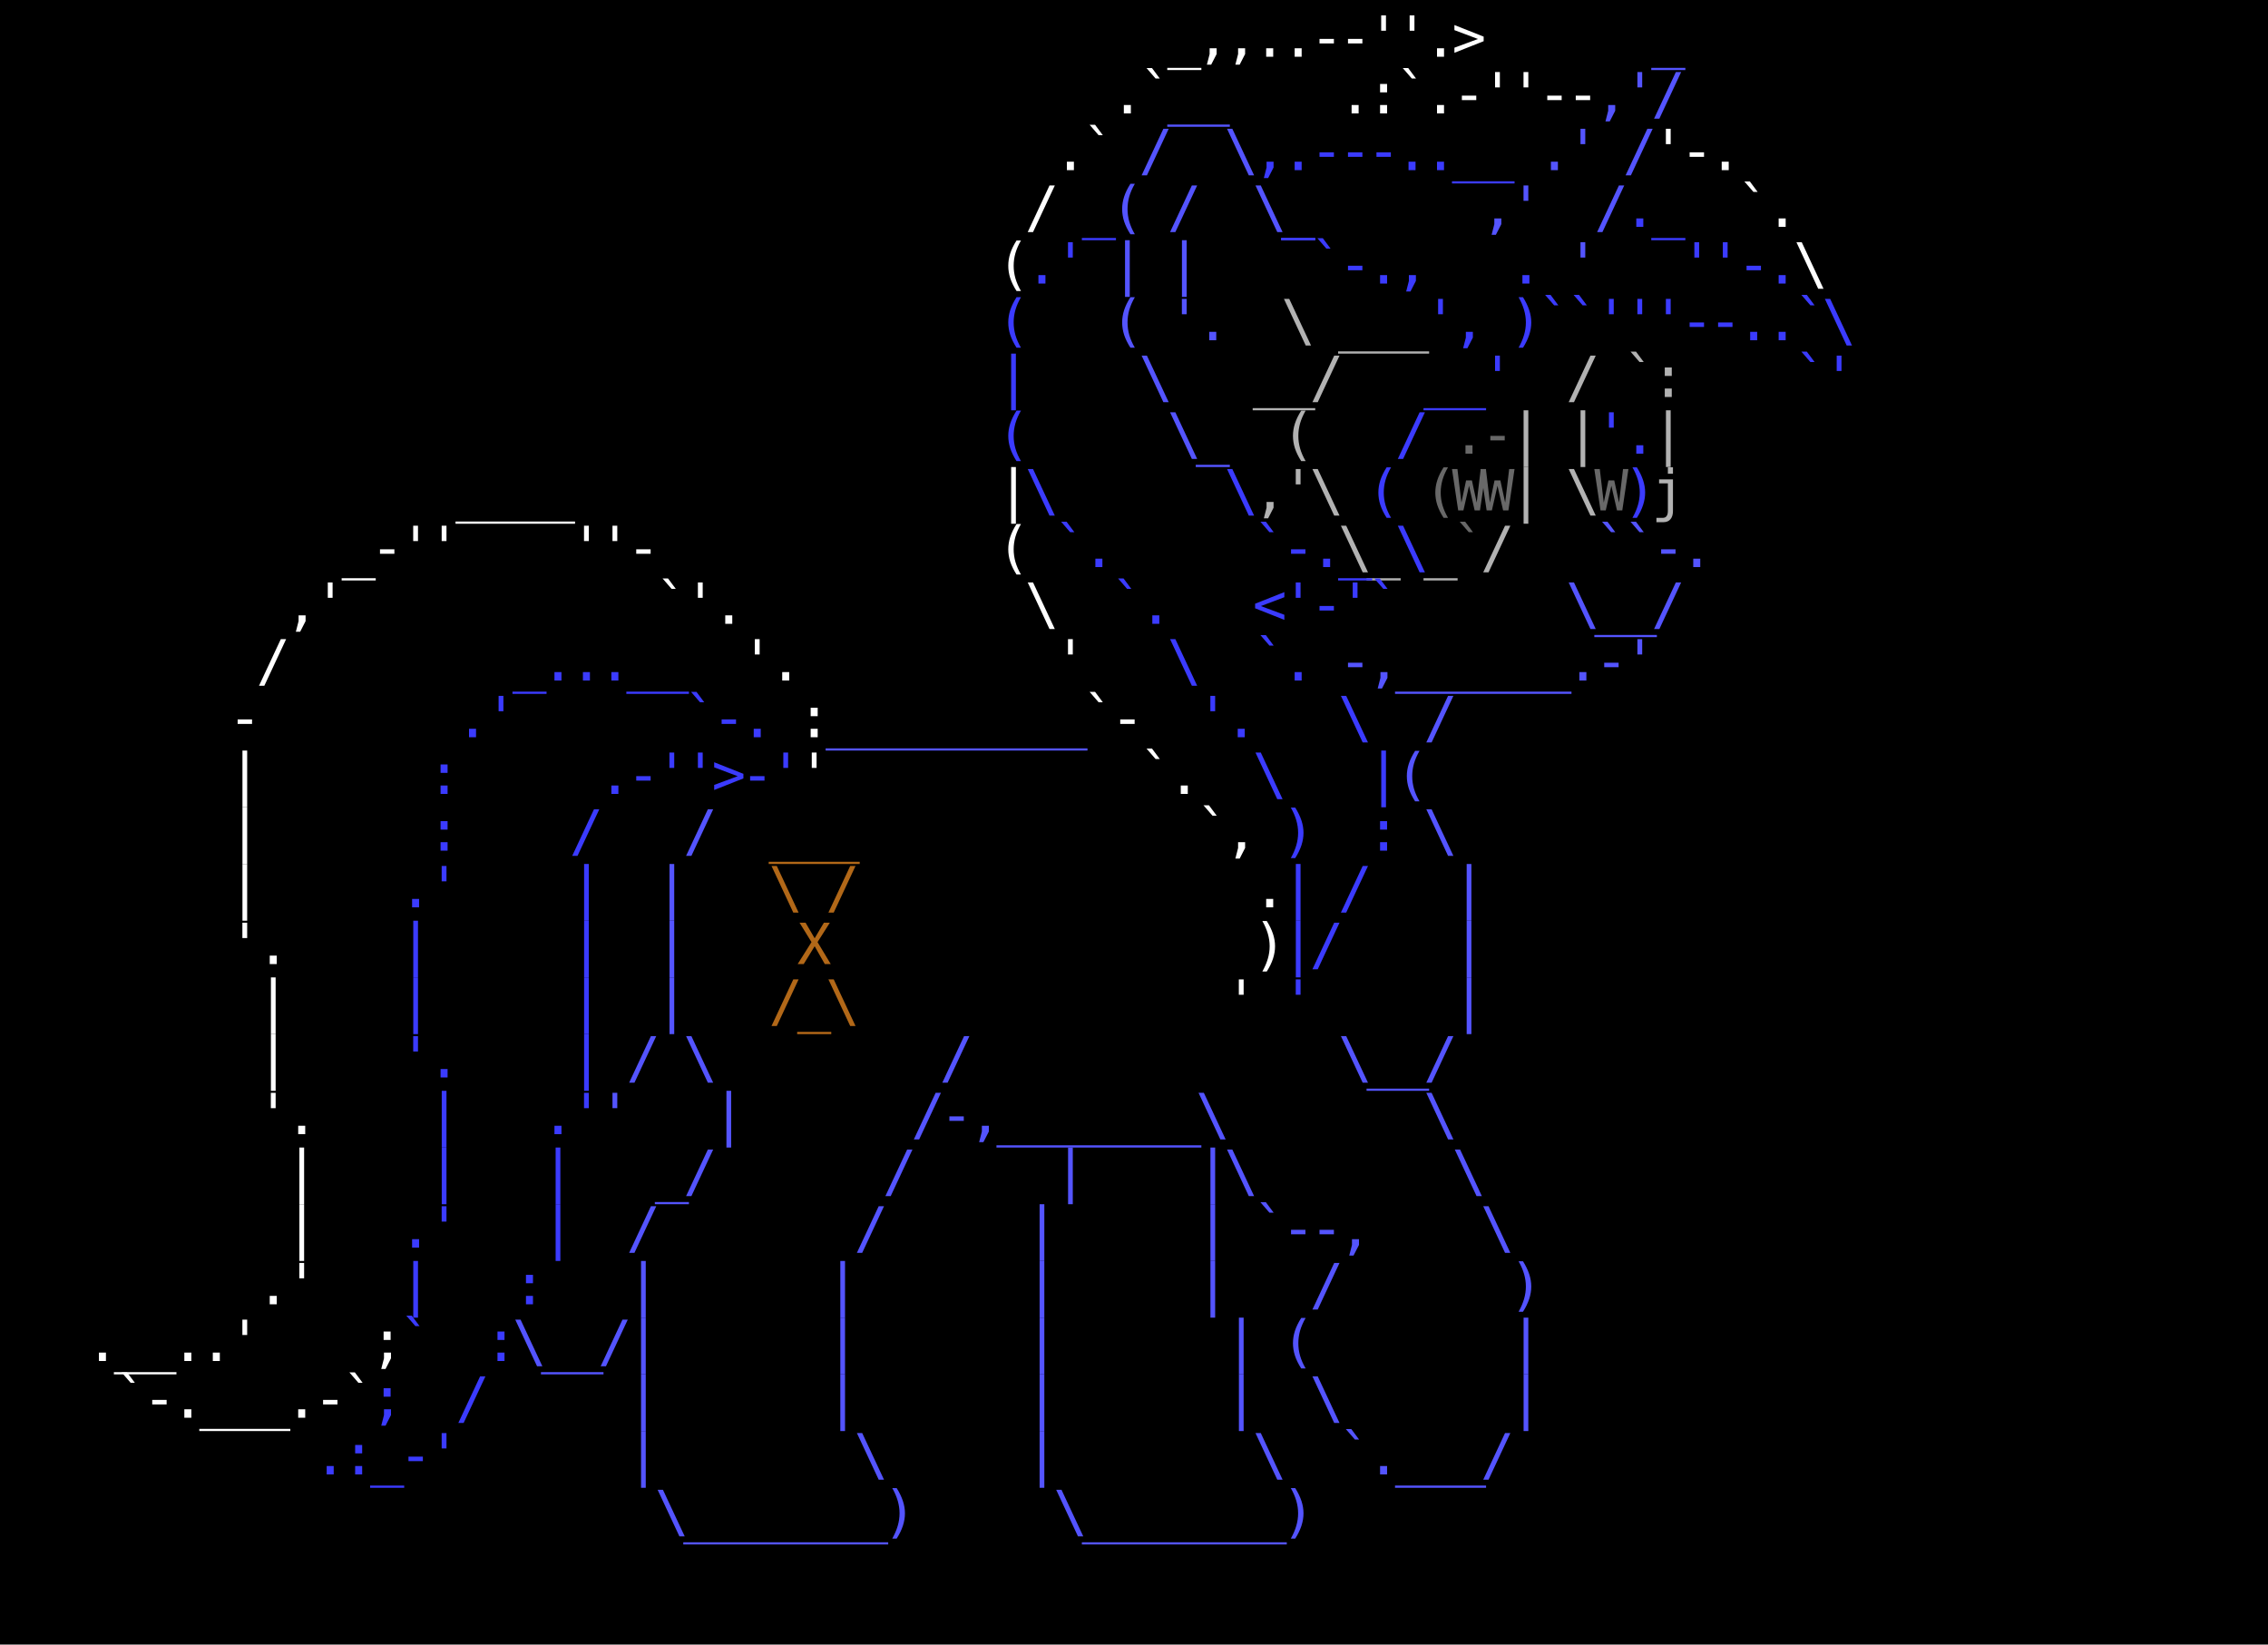
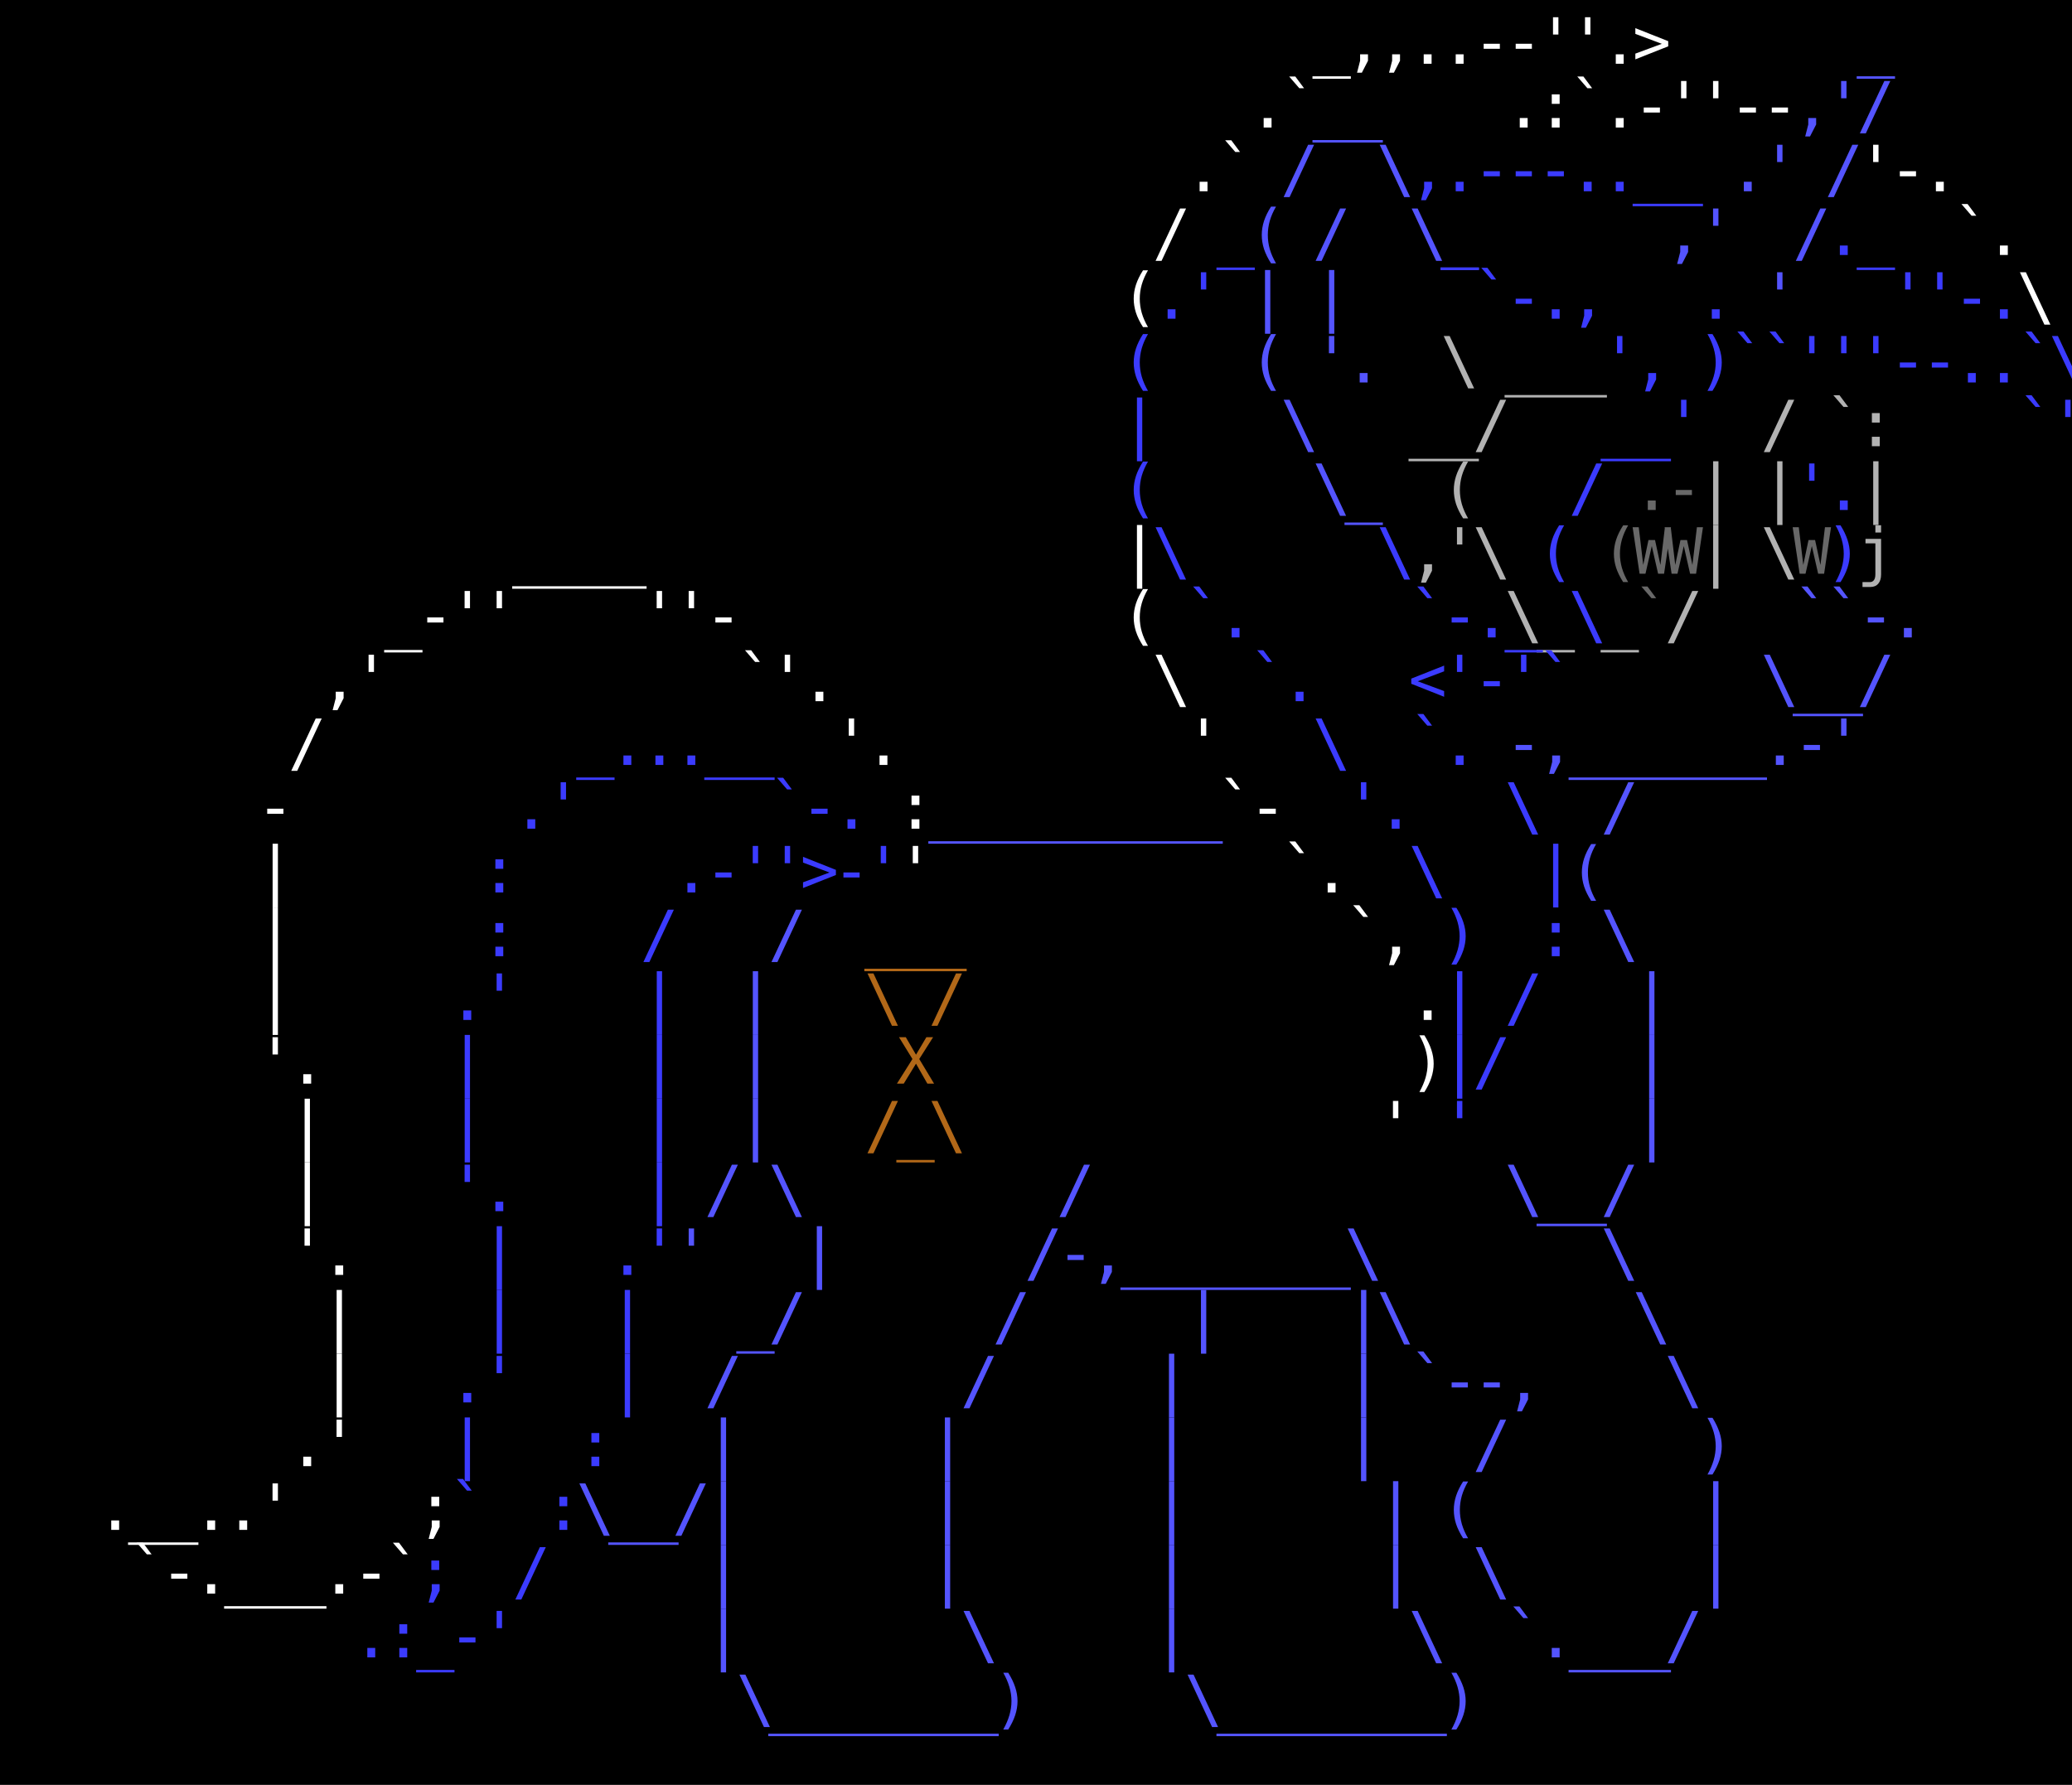
- <svg xmlns="http://www.w3.org/2000/svg" width="480.0" height="348">
-   <rect style="fill:#000000;stroke:none;" width="480.0" height="348" x="0" y="0" />
+ <svg xmlns="http://www.w3.org/2000/svg" width="390.0" height="336">
+   <rect style="fill:#000000;stroke:none;" width="390.0" height="336" x="0" y="0" />
  <text y="0" x="0" style="font-family:monospace;font-size:12px;font-weight:#b2b2b2;fill:white;fill:#686868;letter-spacing:-1.2px" xml:space="preserve">
-     <tspan x="0" y="12">                                                                                </tspan>
-     <tspan x="0" y="24">                                                                                </tspan>
-     <tspan x="0" y="36">                                                                                </tspan>
-     <tspan x="0" y="48">                                                                                </tspan>
-     <tspan x="0" y="60">                                                                                </tspan>
-     <tspan x="0" y="72">                                                                                </tspan>
-     <tspan x="0" y="84">                                                                                </tspan>
-     <tspan x="0" y="96">                                                   .-                           </tspan>
-     <tspan x="0" y="108">                                                  (WW   W                       </tspan>
-     <tspan x="0" y="120">                                                   ` </tspan>
-     <tspan x="0" y="132"> </tspan>
+     <tspan x="0" y="96">                                                   .-</tspan>
+     <tspan x="0" y="108">                                                  (WW   W</tspan>
+     <tspan x="0" y="120">                                                   `</tspan>
  </text>
  <text y="0" x="0" style="font-family:monospace;font-size:12px;font-weight:#b2b2b2;fill:white;fill:#b2b2b2;letter-spacing:-1.2px" xml:space="preserve">
-     <tspan x="0" y="12">                                                                                </tspan>
-     <tspan x="0" y="24">                                                                                </tspan>
-     <tspan x="0" y="36">                                                                                </tspan>
-     <tspan x="0" y="48">                                                                                </tspan>
-     <tspan x="0" y="60">                                                                                </tspan>
-     <tspan x="0" y="72">                                             \ ___                </tspan>
-     <tspan x="0" y="84">                                            __/        / `:      </tspan>
-     <tspan x="0" y="96">                                             (       | |  |                     </tspan>
-     <tspan x="0" y="108">                                            ,'\      | \  j                     </tspan>
-     <tspan x="0" y="120">                                               \_ _ /              </tspan>
+     <tspan x="0" y="72">                                             \ ___</tspan>
+     <tspan x="0" y="84">                                            __/        / `:</tspan>
+     <tspan x="0" y="96">                                             (       | |  |</tspan>
+     <tspan x="0" y="108">                                            ,'\      | \  j</tspan>
+     <tspan x="0" y="120">                                               \_ _ /</tspan>
  </text>
  <text y="0" x="0" style="font-family:monospace;font-size:12px;font-weight:#b2b2b2;fill:white;fill:#b26818;letter-spacing:-1.2px" xml:space="preserve">
-     <tspan x="0" y="12">                                                                                </tspan>
-     <tspan x="0" y="24">                                                                  </tspan>
-     <tspan x="0" y="36">                                                                  </tspan>
-     <tspan x="0" y="48">                                                                 </tspan>
-     <tspan x="0" y="60">                                                                 </tspan>
-     <tspan x="0" y="72">                                                                 </tspan>
-     <tspan x="0" y="84">                                        </tspan>
-     <tspan x="0" y="96">                                                  </tspan>
-     <tspan x="0" y="108">                                   </tspan>
-     <tspan x="0" y="120">                                   </tspan>
-     <tspan x="0" y="144">                                                 </tspan>
-     <tspan x="0" y="156">                                                 </tspan>
-     <tspan x="0" y="168">                                                 </tspan>
-     <tspan x="0" y="180">                           ___                   </tspan>
-     <tspan x="0" y="192">                           \ /                   </tspan>
-     <tspan x="0" y="204">                            X                    </tspan>
-     <tspan x="0" y="216">                           /_\   </tspan>
-     <tspan x="0" y="228">                             </tspan>
+     <tspan x="0" y="180">                           ___</tspan>
+     <tspan x="0" y="192">                           \ /</tspan>
+     <tspan x="0" y="204">                            X</tspan>
+     <tspan x="0" y="216">                           /_\</tspan>
  </text>
  <text y="0" x="0" style="font-family:monospace;font-size:12px;font-weight:#b2b2b2;fill:white;fill:#ffffff;letter-spacing:-1.2px" xml:space="preserve">
-     <tspan x="0" y="12">                                         _,,..--''.&gt; </tspan>
-     <tspan x="0" y="24">                                       .`      .:`.-''--            </tspan>
+     <tspan x="0" y="12">                                         _,,..--''.&gt;</tspan>
+     <tspan x="0" y="24">                                       .`      .:`.-''--</tspan>
    <tspan x="0" y="36">                                     .`                   '-.</tspan>
    <tspan x="0" y="48">                                    /                        `.</tspan>
    <tspan x="0" y="60">                                   (                           \</tspan>
-     <tspan x="0" y="72">                                                                </tspan>
-     <tspan x="0" y="84">                                                                  </tspan>
-     <tspan x="0" y="96">                                                             </tspan>
-     <tspan x="0" y="108">                ____               |                         </tspan>
-     <tspan x="0" y="120">            _-''    ''-            (                            </tspan>
-     <tspan x="0" y="132">          ,'           `'.          \                          </tspan>
-     <tspan x="0" y="144">         /                '.         '                      </tspan>
-     <tspan x="0" y="156">        -                   :         `-                    </tspan>
-     <tspan x="0" y="168">        |                   '           `.                  </tspan>
-     <tspan x="0" y="180">        |                                 `,                </tspan>
-     <tspan x="0" y="192">        |                                   .               </tspan>
-     <tspan x="0" y="204">        '.                                  )               </tspan>
-     <tspan x="0" y="216">         |                                 '  </tspan>
-     <tspan x="0" y="228">         |            </tspan>
-     <tspan x="0" y="240">         '.           </tspan>
-     <tspan x="0" y="252">          |          </tspan>
-     <tspan x="0" y="264">          |          </tspan>
-     <tspan x="0" y="276">         .'        </tspan>
-     <tspan x="0" y="288">   .__..'    ;     </tspan>
-     <tspan x="0" y="300">    `-.___.-`     </tspan>
-     <tspan x="0" y="312">                   </tspan>
+     <tspan x="0" y="108">                ____               |</tspan>
+     <tspan x="0" y="120">            _-''    ''-            (</tspan>
+     <tspan x="0" y="132">          ,'           `'.          \</tspan>
+     <tspan x="0" y="144">         /                '.         '</tspan>
+     <tspan x="0" y="156">        -                   :         `-</tspan>
+     <tspan x="0" y="168">        |                   '           `.</tspan>
+     <tspan x="0" y="180">        |                                 `,</tspan>
+     <tspan x="0" y="192">        |                                   .</tspan>
+     <tspan x="0" y="204">        '.                                  )</tspan>
+     <tspan x="0" y="216">         |                                 '</tspan>
+     <tspan x="0" y="228">         |</tspan>
+     <tspan x="0" y="240">         '.</tspan>
+     <tspan x="0" y="252">          |</tspan>
+     <tspan x="0" y="264">          |</tspan>
+     <tspan x="0" y="276">         .'</tspan>
+     <tspan x="0" y="288">   .__..'    ;</tspan>
+     <tspan x="0" y="300">    `-.___.-`</tspan>
  </text>
  <text y="0" x="0" style="font-family:monospace;font-size:12px;font-weight:#b2b2b2;fill:white;fill:#5454ff;letter-spacing:-1.2px" xml:space="preserve">
-     <tspan x="0" y="12">                                                          _                     </tspan>
+     <tspan x="0" y="12">                                                          _</tspan>
    <tspan x="0" y="24">                                         __             ,'/</tspan>
-     <tspan x="0" y="36">                                        /  \          .' / </tspan>
-     <tspan x="0" y="48">                                       ( /  \_      ,'  /    </tspan>
-     <tspan x="0" y="60">                                       | |             '       </tspan>
-     <tspan x="0" y="72">                                       ( '.                  </tspan>
-     <tspan x="0" y="84">                                        \                        </tspan>
-     <tspan x="0" y="96">                                         \_                                     </tspan>
-     <tspan x="0" y="108">                                                                 </tspan>
-     <tspan x="0" y="120">                                                        ``-.      </tspan>
+     <tspan x="0" y="36">                                        /  \          .' /</tspan>
+     <tspan x="0" y="48">                                       ( /  \_      ,'  /</tspan>
+     <tspan x="0" y="60">                                       | |             '</tspan>
+     <tspan x="0" y="72">                                       ( '.</tspan>
+     <tspan x="0" y="84">                                        \</tspan>
+     <tspan x="0" y="96">                                         \_</tspan>
+     <tspan x="0" y="120">                                                        ``-.</tspan>
    <tspan x="0" y="132">                                                       \__/</tspan>
-     <tspan x="0" y="144">                                               -,______.-' </tspan>
+     <tspan x="0" y="144">                                               -,______.-'</tspan>
    <tspan x="0" y="156">                             _________            /</tspan>
    <tspan x="0" y="168">                                                 (</tspan>
-     <tspan x="0" y="180">                        /                         \        </tspan>
-     <tspan x="0" y="192">                       |                           |        </tspan>
-     <tspan x="0" y="204">                       |                           |       </tspan>
-     <tspan x="0" y="216">                       |                           |        </tspan>
-     <tspan x="0" y="228">                      / \        /             \__/        </tspan>
-     <tspan x="0" y="240">                     '   |      /-,_______\       \                </tspan>
-     <tspan x="0" y="252">                       _/      /     |    |\       \         </tspan>
-     <tspan x="0" y="264">                      /       /     |     | `--,    \        </tspan>
-     <tspan x="0" y="276">                      |      |      |     |   /      )     </tspan>
-     <tspan x="0" y="288">                  \__/|      |      |      | (       |     </tspan>
-     <tspan x="0" y="300">                      |      |      |      |  \      |     </tspan>
-     <tspan x="0" y="312">                      |       \     |       \  `.___/      </tspan>
-     <tspan x="0" y="324">                       \_______)     \_______)             </tspan>
-     <tspan x="0" y="336">                                                            </tspan>
-     <tspan x="0" y="348"> </tspan>
+     <tspan x="0" y="180">                        /                         \</tspan>
+     <tspan x="0" y="192">                       |                           |</tspan>
+     <tspan x="0" y="204">                       |                           |</tspan>
+     <tspan x="0" y="216">                       |                           |</tspan>
+     <tspan x="0" y="228">                      / \        /             \__/</tspan>
+     <tspan x="0" y="240">                     '   |      /-,_______\       \</tspan>
+     <tspan x="0" y="252">                       _/      /     |    |\       \</tspan>
+     <tspan x="0" y="264">                      /       /     |     | `--,    \</tspan>
+     <tspan x="0" y="276">                      |      |      |     |   /      )</tspan>
+     <tspan x="0" y="288">                  \__/|      |      |      | (       |</tspan>
+     <tspan x="0" y="300">                      |      |      |      |  \      |</tspan>
+     <tspan x="0" y="312">                      |       \     |       \  `.___/</tspan>
+     <tspan x="0" y="324">                       \_______)     \_______)</tspan>
  </text>
  <text y="0" x="0" style="font-family:monospace;font-size:12px;font-weight:#b2b2b2;fill:white;fill:#3b3bff;letter-spacing:-1.2px" xml:space="preserve">
-     <tspan x="0" y="12">                                    </tspan>
-     <tspan x="0" y="24">                                      </tspan>
-     <tspan x="0" y="36">                                            ,.---..__    </tspan>
-     <tspan x="0" y="48">                                      _      _           ._    </tspan>
-     <tspan x="0" y="60">                                    .'        `-.,   .     ''-. </tspan>
+     <tspan x="0" y="36">                                            ,.---..__</tspan>
+     <tspan x="0" y="48">                                      _      _           ._</tspan>
+     <tspan x="0" y="60">                                    .'        `-.,   .     ''-.</tspan>
    <tspan x="0" y="72">                                   (              ', )``'''--..`\</tspan>
-     <tspan x="0" y="84">                                   |              __'          `' </tspan>
-     <tspan x="0" y="96">                                   (             /      '.      </tspan>
-     <tspan x="0" y="108">                                    \      \    (        )     </tspan>
-     <tspan x="0" y="120">                                     `.     `-._ \              </tspan>
-     <tspan x="0" y="132">                                       `.   &lt;'-'`               </tspan>
-     <tspan x="0" y="144">                  _...__                 \  `.                 </tspan>
-     <tspan x="0" y="156">                .'      `-.               '.   \               </tspan>
-     <tspan x="0" y="168">               :     .-''&gt;-'                \   |              </tspan>
-     <tspan x="0" y="180">               :    /                        )  :               </tspan>
-     <tspan x="0" y="192">              .'    |                        | /                </tspan>
-     <tspan x="0" y="204">              |     |                        |/                 </tspan>
-     <tspan x="0" y="216">              |     |                        '                  </tspan>
-     <tspan x="0" y="228">              '.    |    </tspan>
-     <tspan x="0" y="240">               |   .' </tspan>
-     <tspan x="0" y="252">               |   | </tspan>
-     <tspan x="0" y="264">              .'   | </tspan>
+     <tspan x="0" y="84">                                   |              __'          `'</tspan>
+     <tspan x="0" y="96">                                   (             /      '.</tspan>
+     <tspan x="0" y="108">                                    \      \    (        )</tspan>
+     <tspan x="0" y="120">                                     `.     `-._ \</tspan>
+     <tspan x="0" y="132">                                       `.   &lt;'-'`</tspan>
+     <tspan x="0" y="144">                  _...__                 \  `.</tspan>
+     <tspan x="0" y="156">                .'      `-.               '.   \</tspan>
+     <tspan x="0" y="168">               :     .-''&gt;-'                \   |</tspan>
+     <tspan x="0" y="180">               :    /                        )  :</tspan>
+     <tspan x="0" y="192">              .'    |                        | /</tspan>
+     <tspan x="0" y="204">              |     |                        |/</tspan>
+     <tspan x="0" y="216">              |     |                        '</tspan>
+     <tspan x="0" y="228">              '.    |</tspan>
+     <tspan x="0" y="240">               |   .'</tspan>
+     <tspan x="0" y="252">               |   |</tspan>
+     <tspan x="0" y="264">              .'   |</tspan>
    <tspan x="0" y="276">              |   :</tspan>
    <tspan x="0" y="288">              `  :</tspan>
-     <tspan x="0" y="300">             ;  /  </tspan>
-     <tspan x="0" y="312">           .:_-'   </tspan>
+     <tspan x="0" y="300">             ;  /</tspan>
+     <tspan x="0" y="312">           .:_-'</tspan>
  </text>
</svg>
